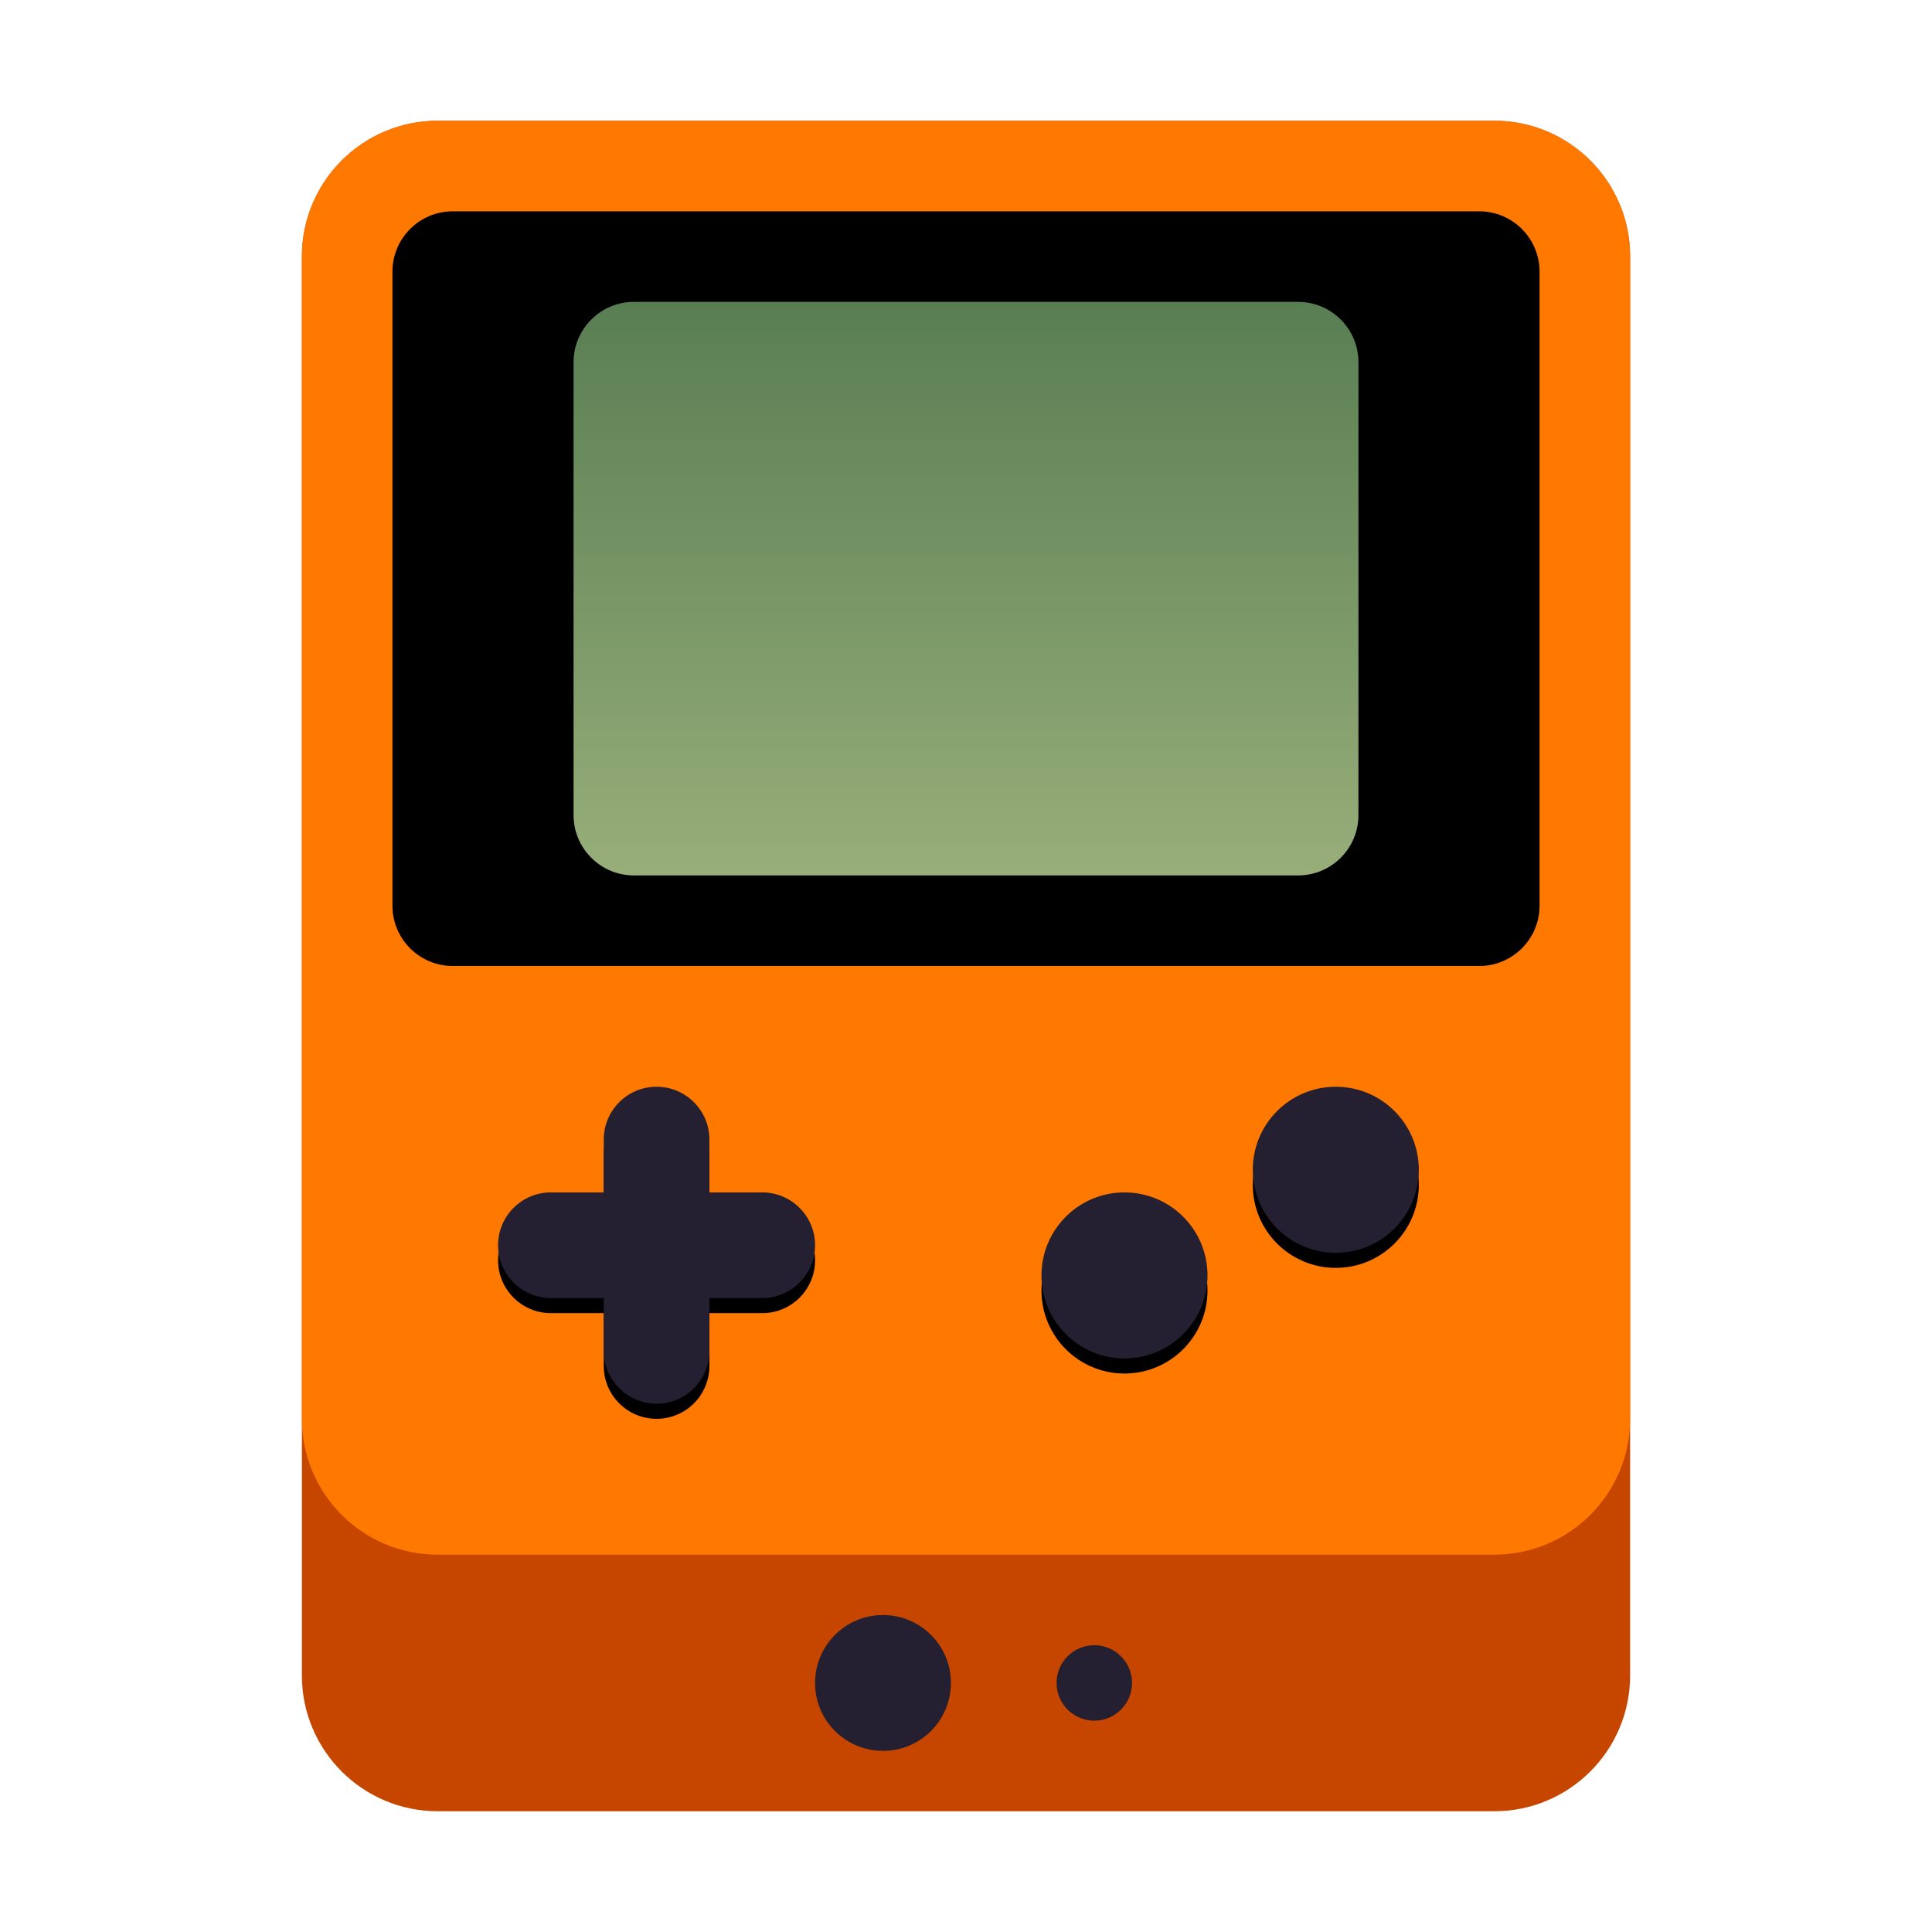
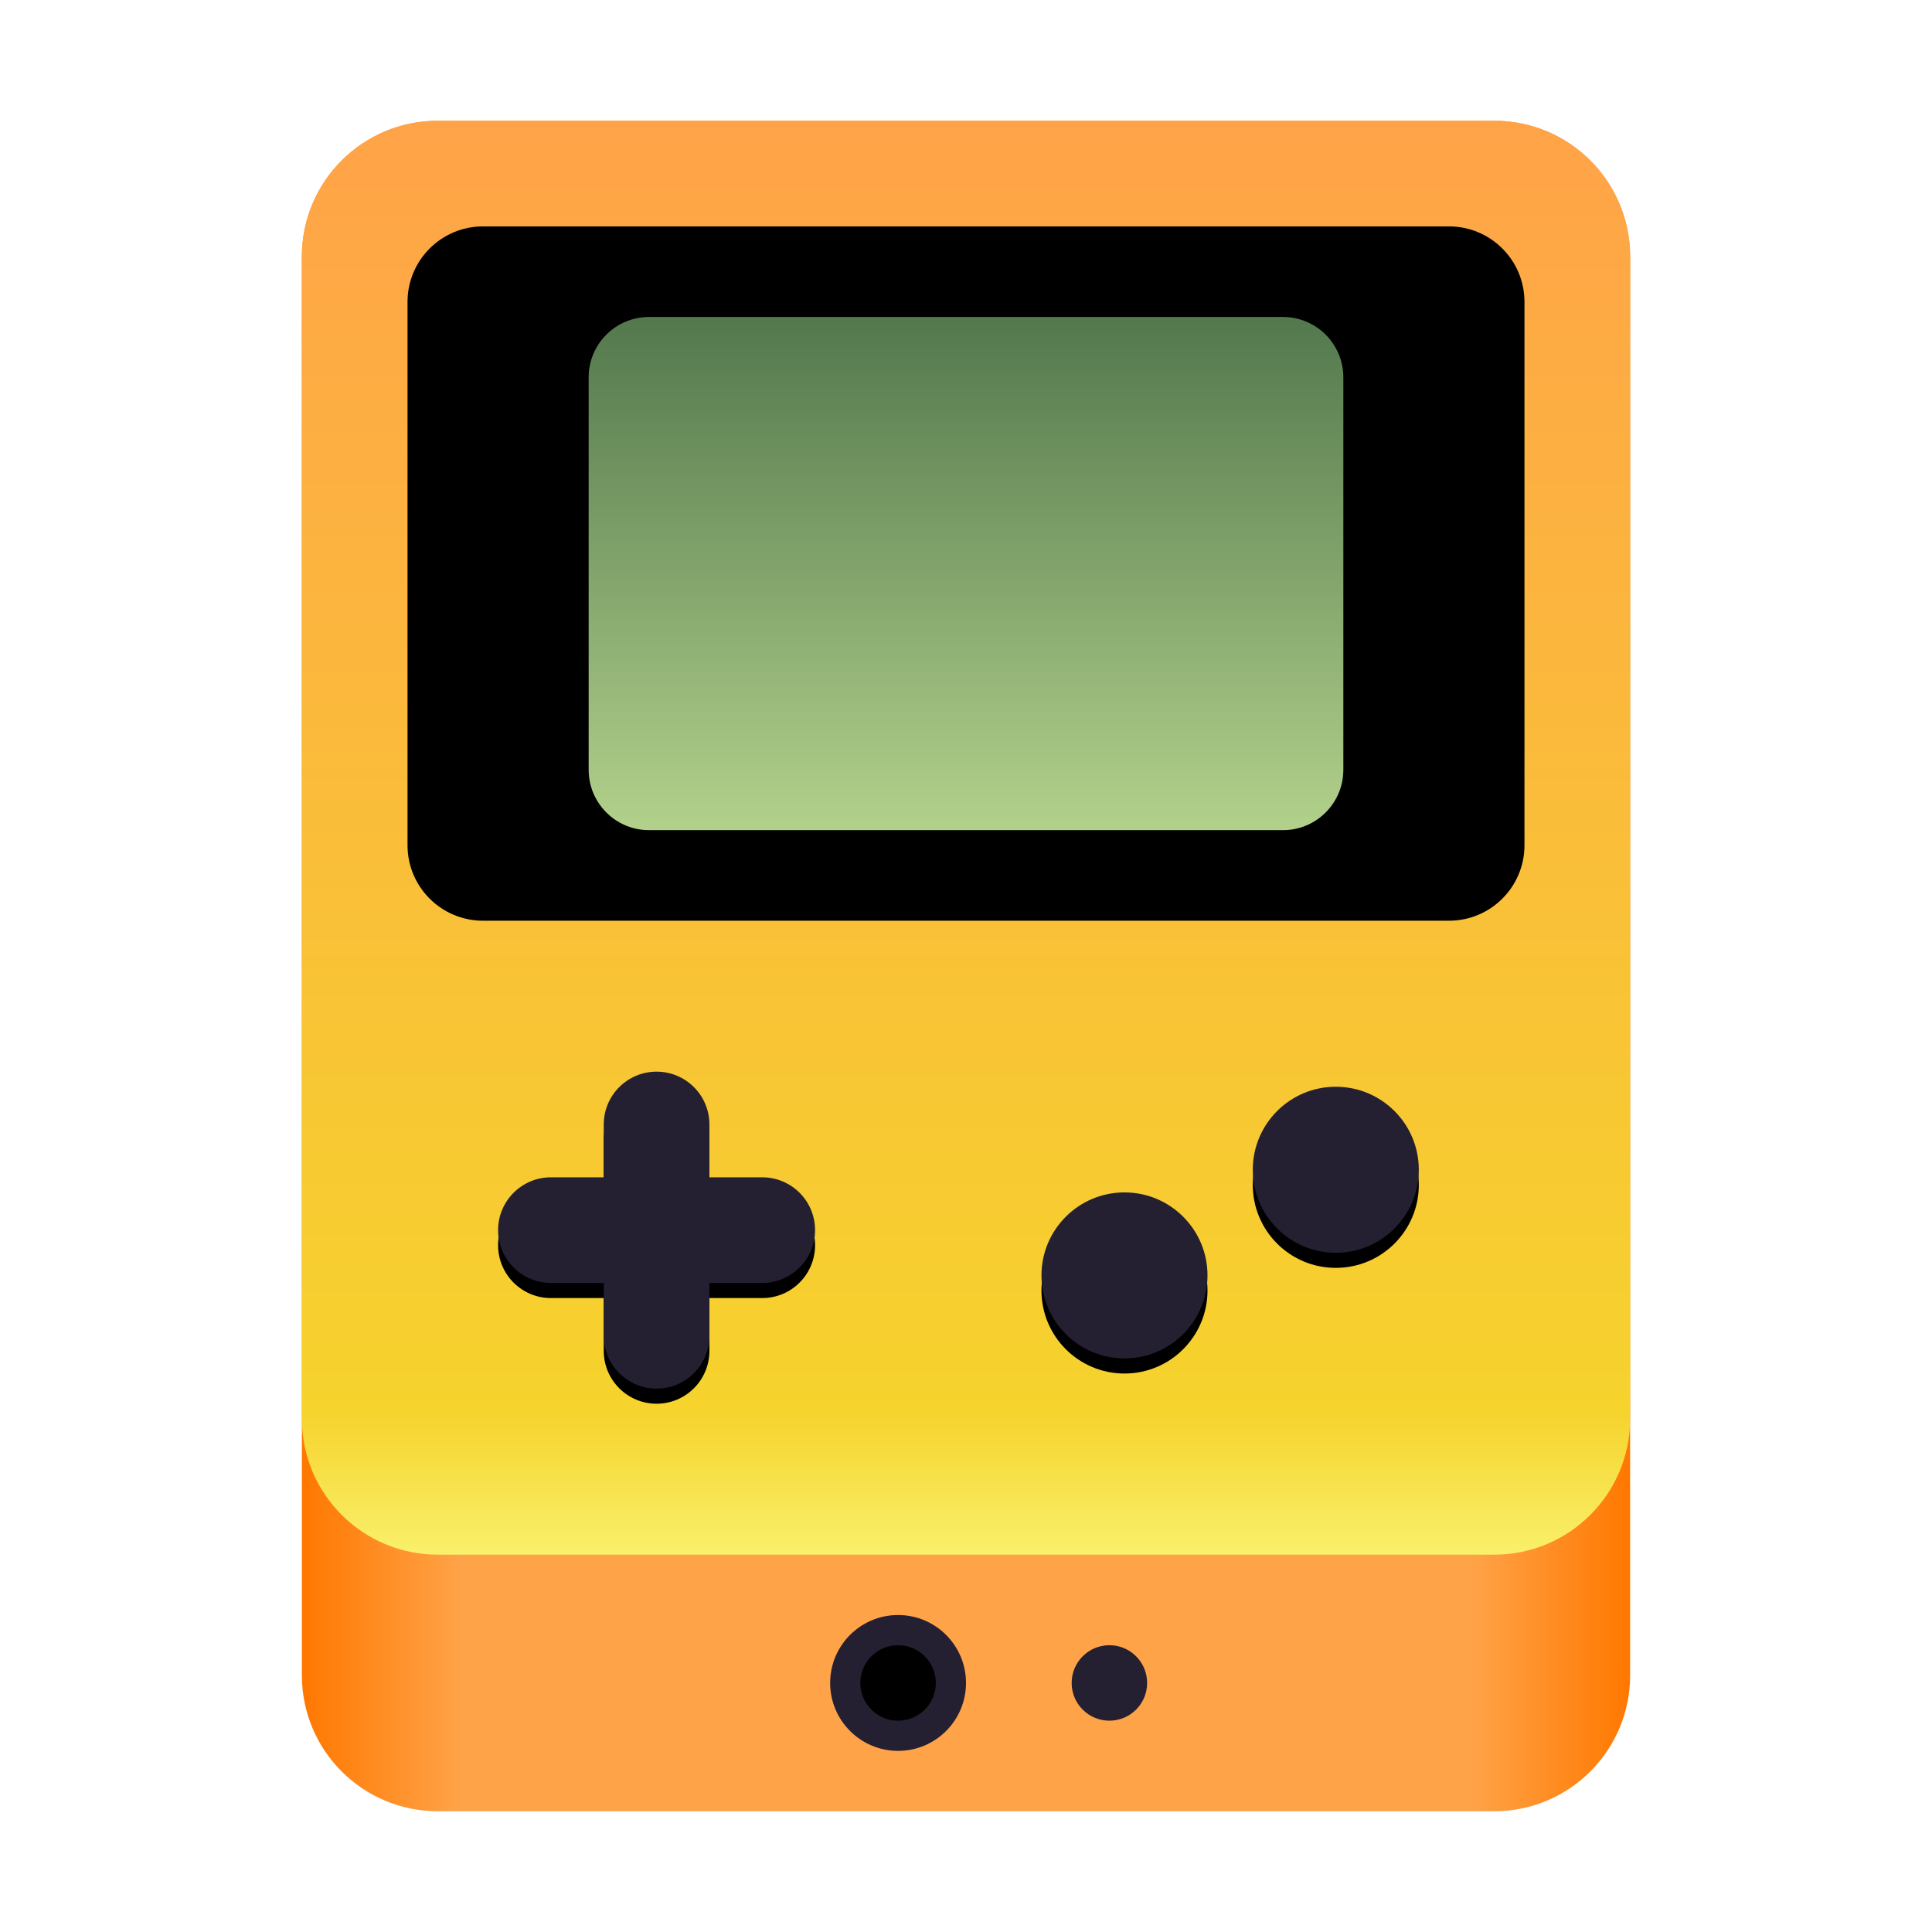
- <svg xmlns="http://www.w3.org/2000/svg" width="128" height="128" viewBox="0 0 128 128" fill="none">
-   <rect x="20" y="8" width="88" height="112" rx="9" fill="#C64600" />
-   <rect x="20" y="8" width="88" height="95" rx="9" fill="#FF7800" />
-   <rect x="26" y="14" width="76" height="50" rx="4" fill="black" />
-   <rect x="38" y="20" width="52" height="38" rx="4" fill="url(#paint0_linear_5_31)" />
-   <rect x="54" y="107" width="9" height="9" rx="4.5" fill="#241F31" />
-   <rect x="70" y="109" width="5" height="5" rx="2.5" fill="#241F31" />
-   <rect x="40" y="73" width="7" height="21" rx="3.5" fill="black" />
-   <rect x="54" y="80" width="7" height="21" rx="3.5" transform="rotate(90 54 80)" fill="black" />
-   <rect x="40" y="72" width="7" height="21" rx="3.5" fill="#241F31" />
-   <rect x="54" y="79" width="7" height="21" rx="3.5" transform="rotate(90 54 79)" fill="#241F31" />
-   <rect x="80" y="80" width="11" height="11" rx="5.5" transform="rotate(90 80 80)" fill="black" />
-   <rect x="94" y="73" width="11" height="11" rx="5.5" transform="rotate(90 94 73)" fill="black" />
-   <rect x="80" y="79" width="11" height="11" rx="5.5" transform="rotate(90 80 79)" fill="#241F31" />
-   <rect x="94" y="72" width="11" height="11" rx="5.5" transform="rotate(90 94 72)" fill="#241F31" />
+ <svg xmlns="http://www.w3.org/2000/svg" width="128" height="128" fill="none">
+   <rect width="88" height="112" x="20" y="8" fill="url(#a)" rx="9" />
+   <rect width="88" height="95" x="20" y="8" fill="url(#b)" rx="9" />
+   <rect width="74" height="46" x="27" y="15" fill="#000" rx="5" />
+   <rect width="50" height="34" x="39" y="21" fill="url(#c)" rx="4" />
+   <rect width="9" height="9" x="55" y="107" fill="#241F31" rx="4.5" />
+   <rect width="5" height="5" x="57" y="109" fill="#000" rx="2.5" />
+   <rect width="5" height="5" x="71" y="109" fill="#241F31" rx="2.5" />
+   <rect width="7" height="21" x="40" y="72" fill="#000" rx="3.5" />
+   <rect width="7" height="21" x="54" y="79" fill="#000" rx="3.5" transform="rotate(90 54 79)" />
+   <rect width="7" height="21" x="40" y="71" fill="#241F31" rx="3.5" />
+   <rect width="7" height="21" x="54" y="78" fill="#241F31" rx="3.5" transform="rotate(90 54 78)" />
+   <rect width="11" height="11" x="80" y="80" fill="#000" rx="5.5" transform="rotate(90 80 80)" />
+   <rect width="11" height="11" x="94" y="73" fill="#000" rx="5.5" transform="rotate(90 94 73)" />
+   <rect width="11" height="11" x="80" y="79" fill="#241F31" rx="5.5" transform="rotate(90 80 79)" />
+   <rect width="11" height="11" x="94" y="72" fill="#241F31" rx="5.5" transform="rotate(90 94 72)" />
  <defs>
-     <linearGradient id="paint0_linear_5_31" x1="38" y1="20" x2="38" y2="58" gradientUnits="userSpaceOnUse">
-       <stop stop-color="#597E53" />
-       <stop offset="1" stop-color="#97AE79" />
+     <linearGradient id="a" x1="20" x2="108" y1="120" y2="120" gradientUnits="userSpaceOnUse">
+       <stop stop-color="#FF7800" />
+       <stop offset=".12" stop-color="#FFA348" />
+       <stop offset=".88" stop-color="#FFA348" />
+       <stop offset="1" stop-color="#FF7800" />
+     </linearGradient>
+     <linearGradient id="b" x1="64" x2="64" y1="8" y2="103" gradientUnits="userSpaceOnUse">
+       <stop stop-color="#FFA348" />
+       <stop offset=".9" stop-color="#F6D32D" />
+       <stop offset="1" stop-color="#F9F06B" />
+     </linearGradient>
+     <linearGradient id="c" x1="39" x2="39" y1="21" y2="55" gradientUnits="userSpaceOnUse">
+       <stop stop-color="#53784D" />
+       <stop offset="1" stop-color="#B2D18B" />
    </linearGradient>
  </defs>
</svg>
